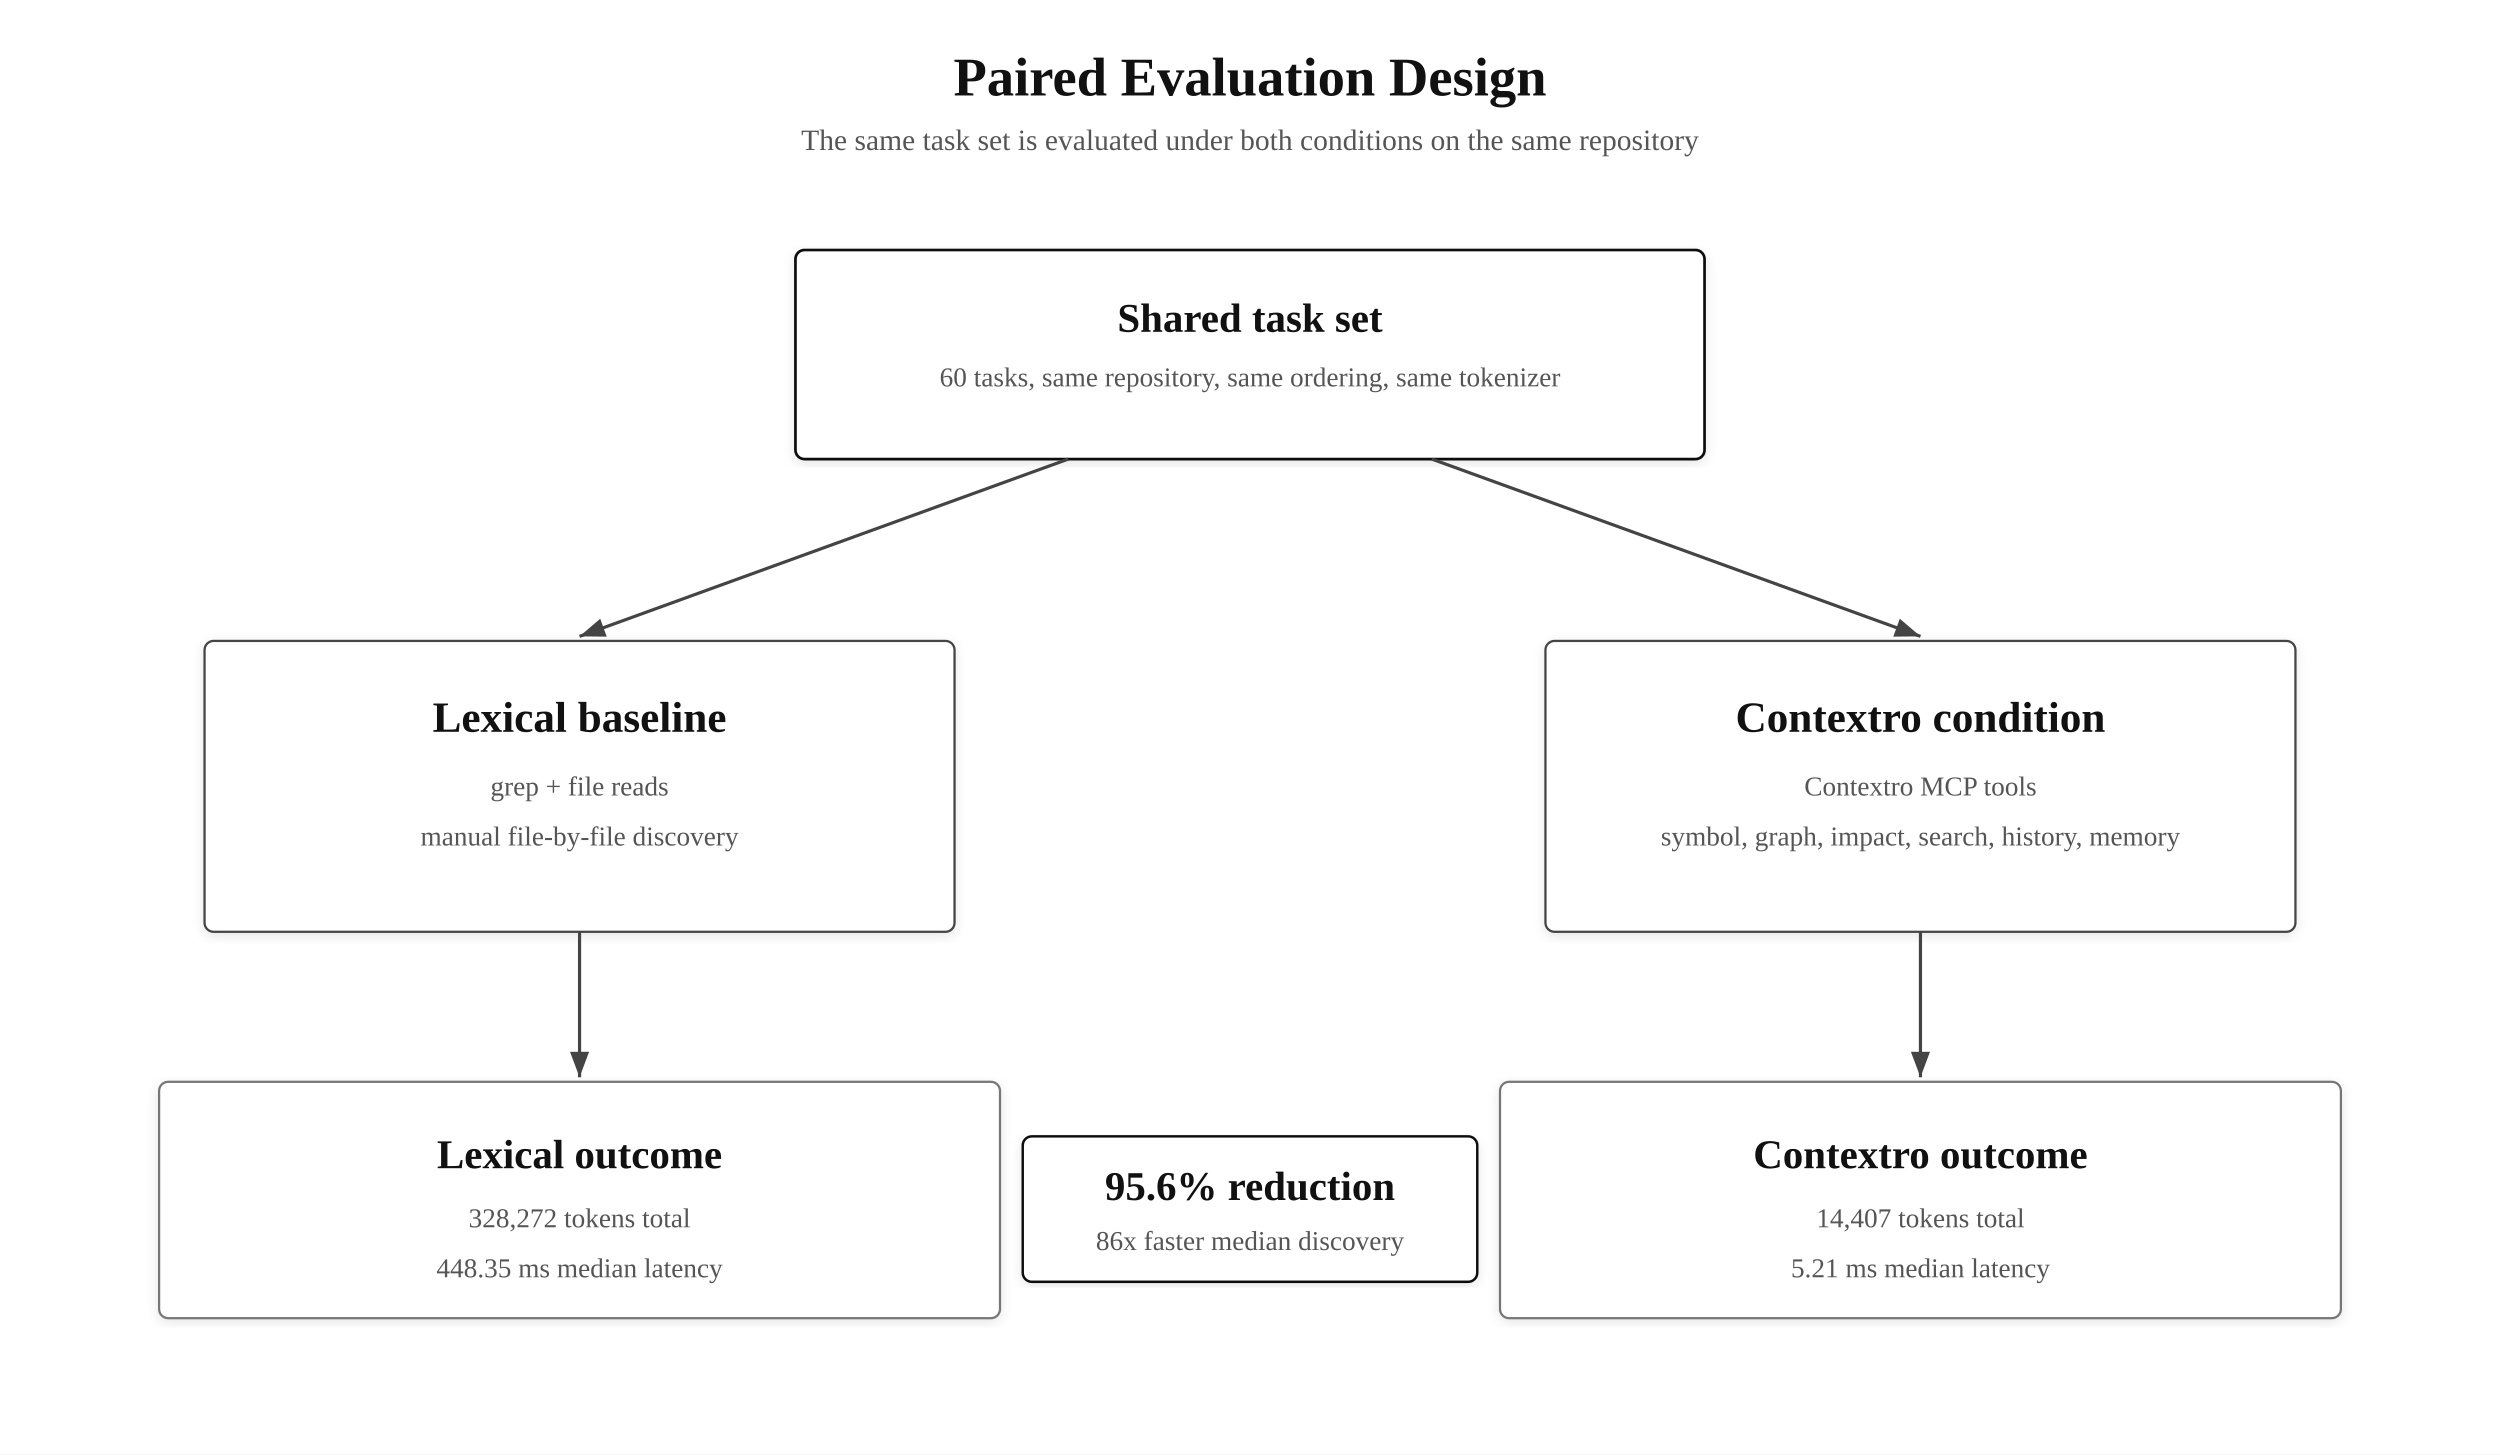
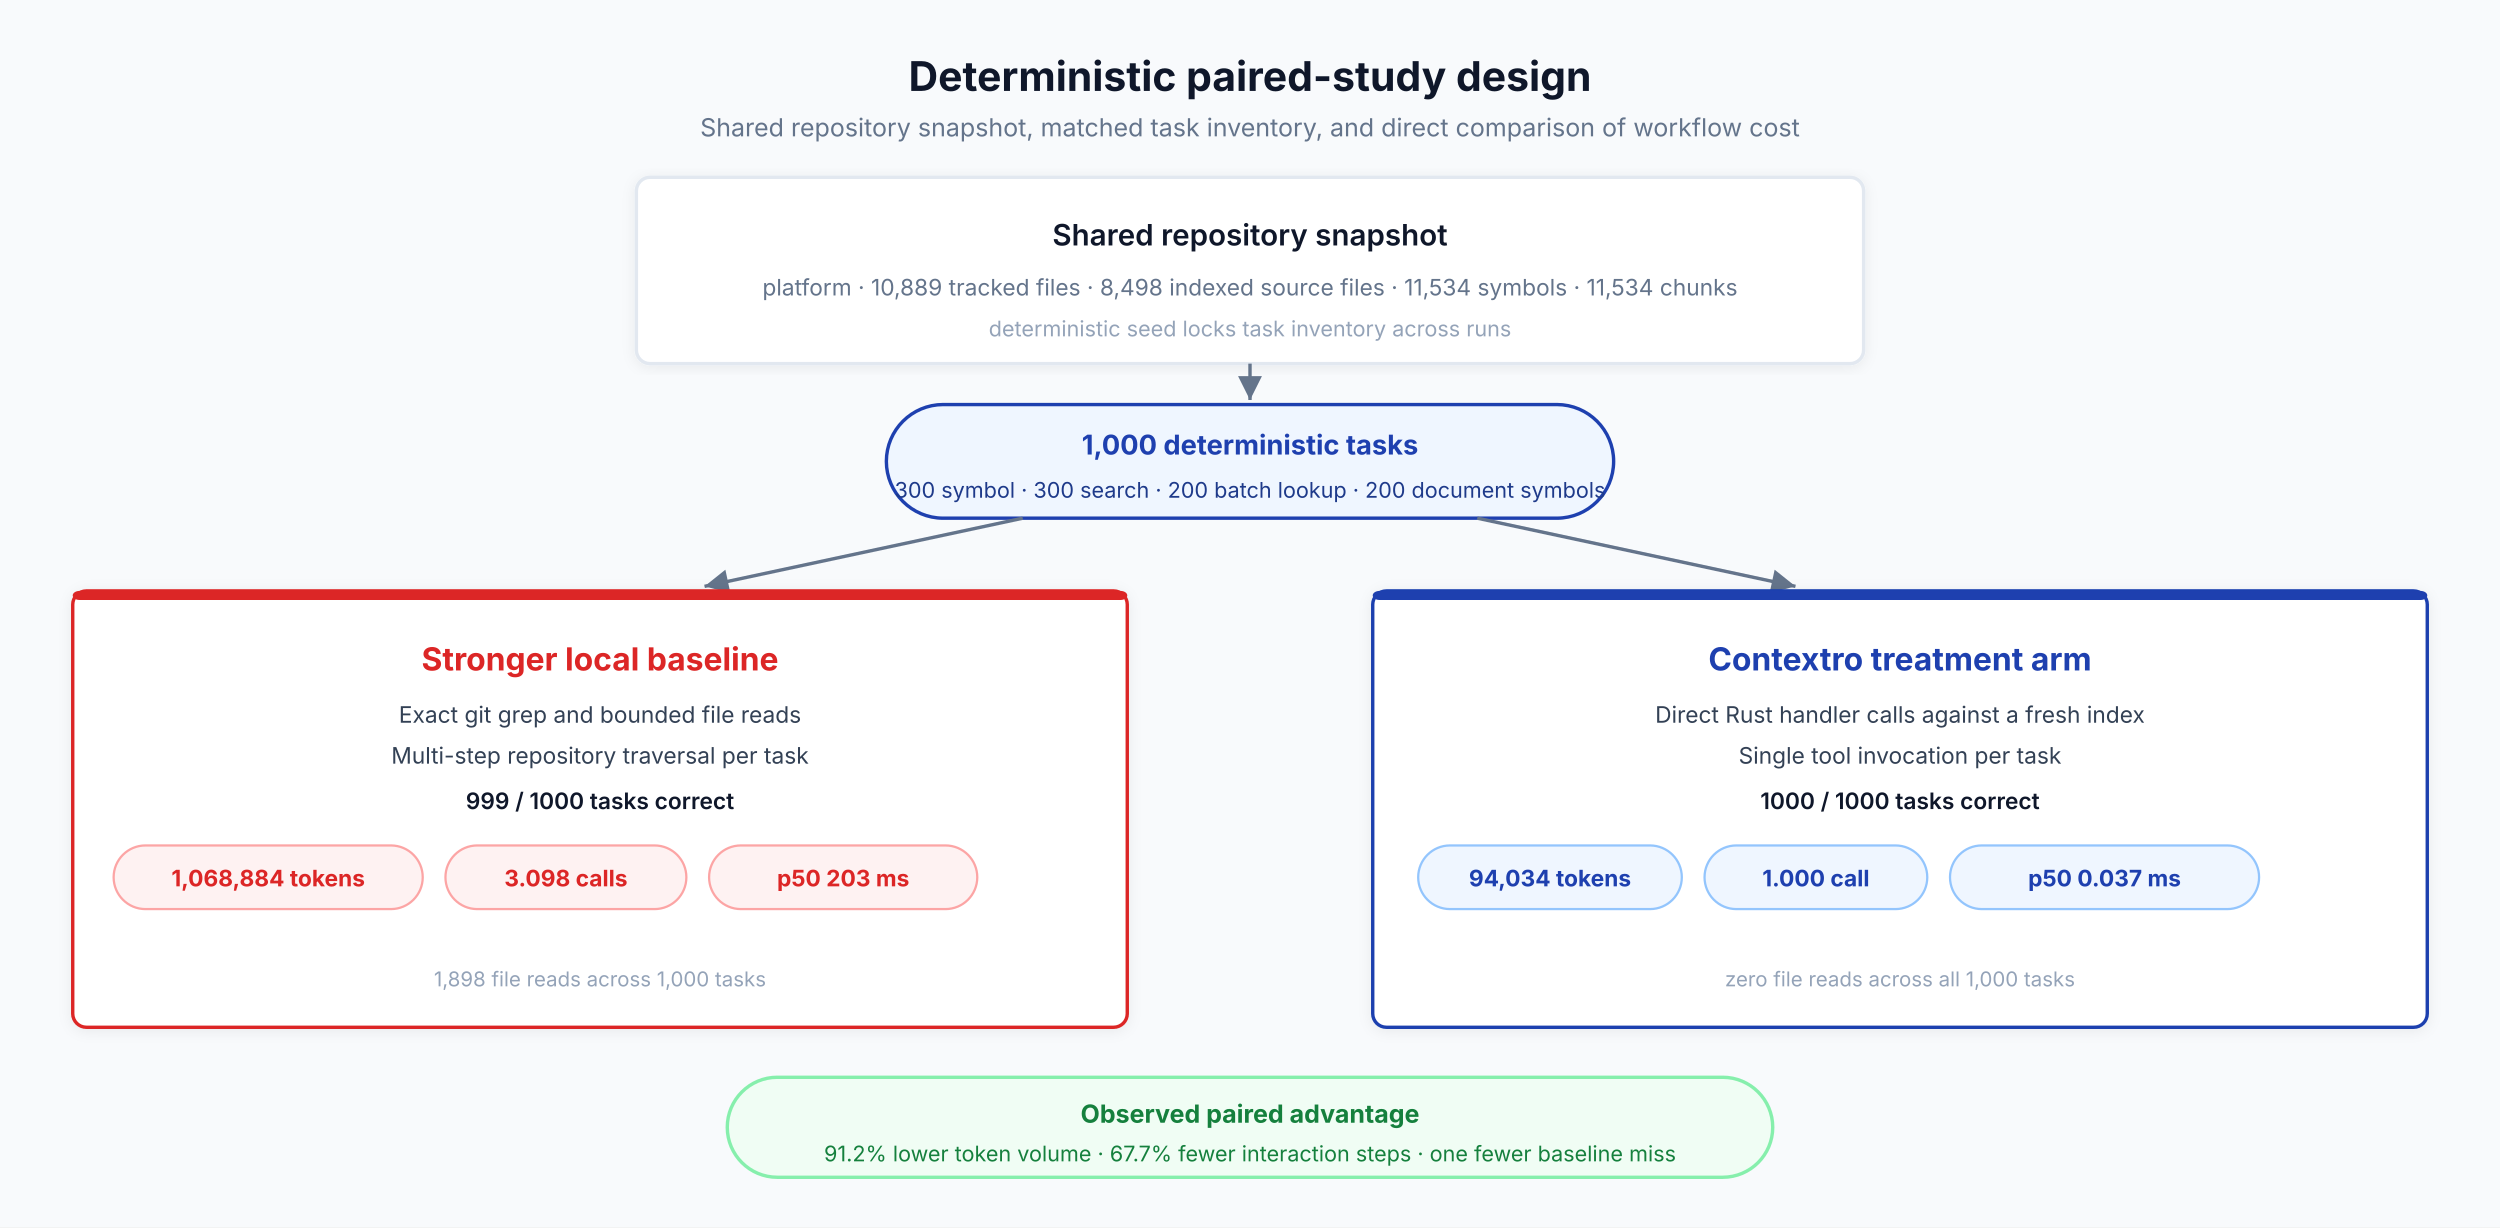
- <svg xmlns="http://www.w3.org/2000/svg" viewBox="0 0 1100 640" font-family="Georgia, 'Times New Roman', serif">
+ <svg xmlns="http://www.w3.org/2000/svg" viewBox="0 0 1100 540" font-family="Inter, -apple-system, system-ui, sans-serif">
  <defs>
-     <filter id="shadow" x="-4%" y="-4%" width="108%" height="108%">
-       <feDropShadow dx="0" dy="1.5" stdDeviation="2.5" flood-opacity="0.10" />
+     <filter id="sh" x="-6%" y="-6%" width="112%" height="112%">
+       <feDropShadow dx="0" dy="1" stdDeviation="3" flood-color="#0f172a" flood-opacity="0.07" />
    </filter>
-     <marker id="arrow" markerWidth="8" markerHeight="6" refX="8" refY="3" orient="auto">
-       <polygon points="0 0, 8 3, 0 6" fill="#444444" />
+     <marker id="arr" markerWidth="8" markerHeight="8" refX="7" refY="4" orient="auto">
+       <path d="M0,0.5 L7,4 L0,7.5 Z" fill="#64748b" />
    </marker>
  </defs>
-   <rect width="1100" height="640" fill="#ffffff" />
-   <text x="550" y="42" text-anchor="middle" font-size="24" font-weight="700" fill="#111111">Paired Evaluation Design</text>
-   <text x="550" y="66" text-anchor="middle" font-size="13" fill="#555555">The same task set is evaluated under both conditions on the same repository</text>
-   <rect x="350" y="110" width="400" height="92" rx="4" fill="#ffffff" stroke="#111111" stroke-width="1.2" filter="url(#shadow)" />
-   <text x="550" y="146" text-anchor="middle" font-size="18" font-weight="700" fill="#111111">Shared task set</text>
-   <text x="550" y="170" text-anchor="middle" font-size="12" fill="#555555">60 tasks, same repository, same ordering, same tokenizer</text>
-   <line x1="470" y1="202" x2="255" y2="280" stroke="#444444" stroke-width="1.4" marker-end="url(#arrow)" />
-   <line x1="630" y1="202" x2="845" y2="280" stroke="#444444" stroke-width="1.4" marker-end="url(#arrow)" />
-   <rect x="90" y="282" width="330" height="128" rx="4" fill="#ffffff" stroke="#444444" filter="url(#shadow)" />
-   <text x="255" y="322" text-anchor="middle" font-size="19" font-weight="700" fill="#111111">Lexical baseline</text>
-   <text x="255" y="350" text-anchor="middle" font-size="12" fill="#555555">grep + file reads</text>
-   <text x="255" y="372" text-anchor="middle" font-size="12" fill="#555555">manual file-by-file discovery</text>
-   <rect x="680" y="282" width="330" height="128" rx="4" fill="#ffffff" stroke="#444444" filter="url(#shadow)" />
-   <text x="845" y="322" text-anchor="middle" font-size="19" font-weight="700" fill="#111111">Contextro condition</text>
-   <text x="845" y="350" text-anchor="middle" font-size="12" fill="#555555">Contextro MCP tools</text>
-   <text x="845" y="372" text-anchor="middle" font-size="12" fill="#555555">symbol, graph, impact, search, history, memory</text>
-   <line x1="255" y1="410" x2="255" y2="474" stroke="#444444" stroke-width="1.4" marker-end="url(#arrow)" />
-   <line x1="845" y1="410" x2="845" y2="474" stroke="#444444" stroke-width="1.4" marker-end="url(#arrow)" />
-   <rect x="70" y="476" width="370" height="104" rx="4" fill="#ffffff" stroke="#777777" filter="url(#shadow)" />
-   <text x="255" y="514" text-anchor="middle" font-size="18" font-weight="700" fill="#111111">Lexical outcome</text>
-   <text x="255" y="540" text-anchor="middle" font-size="12" fill="#555555">328,272 tokens total</text>
-   <text x="255" y="562" text-anchor="middle" font-size="12" fill="#555555">448.35 ms median latency</text>
-   <rect x="660" y="476" width="370" height="104" rx="4" fill="#ffffff" stroke="#777777" filter="url(#shadow)" />
-   <text x="845" y="514" text-anchor="middle" font-size="18" font-weight="700" fill="#111111">Contextro outcome</text>
-   <text x="845" y="540" text-anchor="middle" font-size="12" fill="#555555">14,407 tokens total</text>
-   <text x="845" y="562" text-anchor="middle" font-size="12" fill="#555555">5.21 ms median latency</text>
-   <rect x="450" y="500" width="200" height="64" rx="4" fill="#ffffff" stroke="#111111" stroke-width="1.1" filter="url(#shadow)" />
-   <text x="550" y="528" text-anchor="middle" font-size="18" font-weight="700" fill="#111111">95.6% reduction</text>
-   <text x="550" y="550" text-anchor="middle" font-size="12" fill="#555555">86x faster median discovery</text>
+   <rect width="1100" height="540" fill="#f8fafc" />
+   <text x="550" y="40" text-anchor="middle" font-size="18" font-weight="700" fill="#0f172a">Deterministic paired-study design</text>
+   <text x="550" y="60" text-anchor="middle" font-size="11" fill="#64748b">Shared repository snapshot, matched task inventory, and direct comparison of workflow cost</text>
+   <rect x="280" y="78" width="540" height="82" rx="6" fill="#ffffff" stroke="#e2e8f0" stroke-width="1.5" filter="url(#sh)" />
+   <text x="550" y="108" text-anchor="middle" font-size="13" font-weight="600" fill="#0f172a">Shared repository snapshot</text>
+   <text x="550" y="130" text-anchor="middle" font-size="10" fill="#64748b">platform · 10,889 tracked files · 8,498 indexed source files · 11,534 symbols · 11,534 chunks</text>
+   <text x="550" y="148" text-anchor="middle" font-size="9.5" fill="#94a3b8">deterministic seed locks task inventory across runs</text>
+   <line x1="550" y1="160" x2="550" y2="176" stroke="#64748b" stroke-width="1.5" marker-end="url(#arr)" />
+   <rect x="390" y="178" width="320" height="50" rx="25" fill="#eff6ff" stroke="#1e40af" stroke-width="1.5" />
+   <text x="550" y="200" text-anchor="middle" font-size="12" font-weight="700" fill="#1e40af">1,000 deterministic tasks</text>
+   <text x="550" y="219" text-anchor="middle" font-size="9.5" fill="#1e3a8a">300 symbol · 300 search · 200 batch lookup · 200 document symbols</text>
+   <line x1="450" y1="228" x2="310" y2="258" stroke="#64748b" stroke-width="1.5" marker-end="url(#arr)" />
+   <line x1="650" y1="228" x2="790" y2="258" stroke="#64748b" stroke-width="1.5" marker-end="url(#arr)" />
+   <rect x="32" y="260" width="464" height="192" rx="6" fill="#ffffff" stroke="#dc2626" stroke-width="1.5" filter="url(#sh)" />
+   <rect x="32" y="260" width="464" height="4" rx="3" fill="#dc2626" />
+   <text x="264" y="295" text-anchor="middle" font-size="14" font-weight="700" fill="#dc2626">Stronger local baseline</text>
+   <text x="264" y="318" text-anchor="middle" font-size="10" fill="#334155">Exact git grep and bounded file reads</text>
+   <text x="264" y="336" text-anchor="middle" font-size="10" fill="#334155">Multi-step repository traversal per task</text>
+   <text x="264" y="356" text-anchor="middle" font-size="10" font-weight="600" fill="#0f172a">999 / 1000 tasks correct</text>
+   <rect x="50" y="372" width="136" height="28" rx="14" fill="#fef2f2" stroke="#fca5a5" stroke-width="1" />
+   <text x="118" y="390" text-anchor="middle" font-size="10" font-weight="700" fill="#dc2626">1,068,884 tokens</text>
+   <rect x="196" y="372" width="106" height="28" rx="14" fill="#fef2f2" stroke="#fca5a5" stroke-width="1" />
+   <text x="249" y="390" text-anchor="middle" font-size="10" font-weight="700" fill="#dc2626">3.098 calls</text>
+   <rect x="312" y="372" width="118" height="28" rx="14" fill="#fef2f2" stroke="#fca5a5" stroke-width="1" />
+   <text x="371" y="390" text-anchor="middle" font-size="10" font-weight="700" fill="#dc2626">p50 203 ms</text>
+   <text x="264" y="434" text-anchor="middle" font-size="9" fill="#94a3b8">1,898 file reads across 1,000 tasks</text>
+   <rect x="604" y="260" width="464" height="192" rx="6" fill="#ffffff" stroke="#1e40af" stroke-width="1.5" filter="url(#sh)" />
+   <rect x="604" y="260" width="464" height="4" rx="3" fill="#1e40af" />
+   <text x="836" y="295" text-anchor="middle" font-size="14" font-weight="700" fill="#1e40af">Contextro treatment arm</text>
+   <text x="836" y="318" text-anchor="middle" font-size="10" fill="#334155">Direct Rust handler calls against a fresh index</text>
+   <text x="836" y="336" text-anchor="middle" font-size="10" fill="#334155">Single tool invocation per task</text>
+   <text x="836" y="356" text-anchor="middle" font-size="10" font-weight="600" fill="#0f172a">1000 / 1000 tasks correct</text>
+   <rect x="624" y="372" width="116" height="28" rx="14" fill="#eff6ff" stroke="#93c5fd" stroke-width="1" />
+   <text x="682" y="390" text-anchor="middle" font-size="10" font-weight="700" fill="#1e40af">94,034 tokens</text>
+   <rect x="750" y="372" width="98" height="28" rx="14" fill="#eff6ff" stroke="#93c5fd" stroke-width="1" />
+   <text x="799" y="390" text-anchor="middle" font-size="10" font-weight="700" fill="#1e40af">1.000 call</text>
+   <rect x="858" y="372" width="136" height="28" rx="14" fill="#eff6ff" stroke="#93c5fd" stroke-width="1" />
+   <text x="926" y="390" text-anchor="middle" font-size="10" font-weight="700" fill="#1e40af">p50 0.037 ms</text>
+   <text x="836" y="434" text-anchor="middle" font-size="9" fill="#94a3b8">zero file reads across all 1,000 tasks</text>
+   <rect x="320" y="474" width="460" height="44" rx="22" fill="#f0fdf4" stroke="#86efac" stroke-width="1.5" />
+   <text x="550" y="494" text-anchor="middle" font-size="11" font-weight="700" fill="#15803d">Observed paired advantage</text>
+   <text x="550" y="511" text-anchor="middle" font-size="9.5" fill="#15803d">91.2% lower token volume · 67.7% fewer interaction steps · one fewer baseline miss</text>
</svg>
